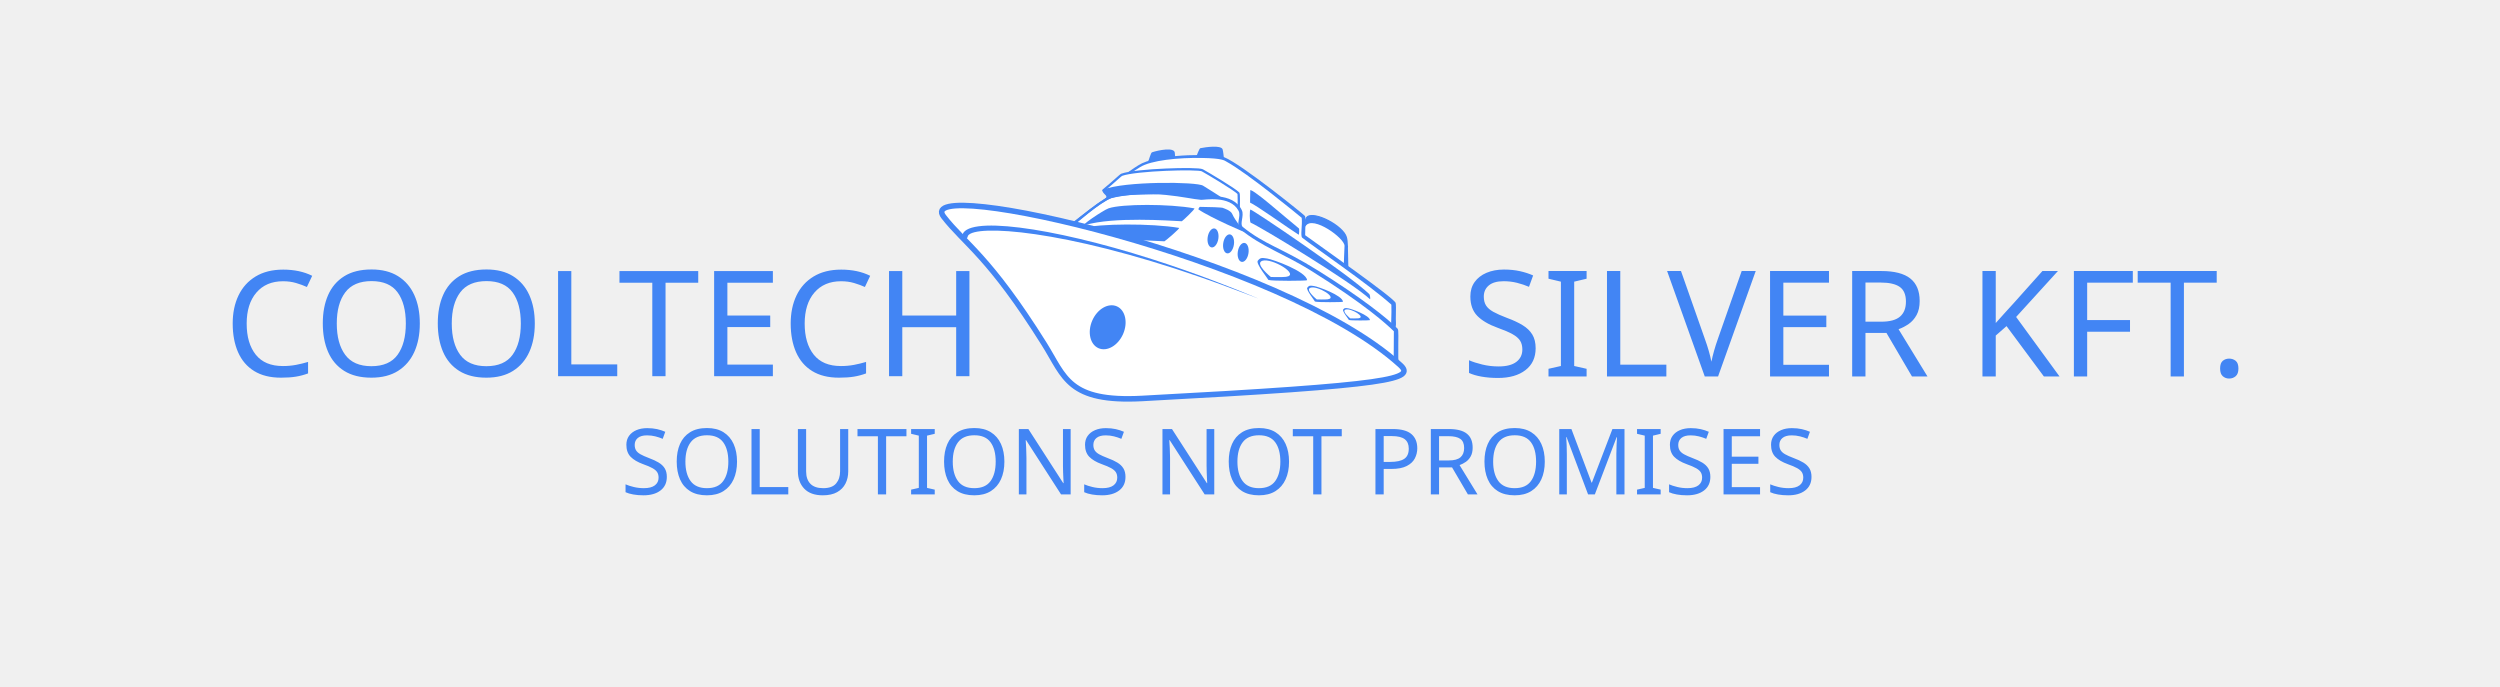
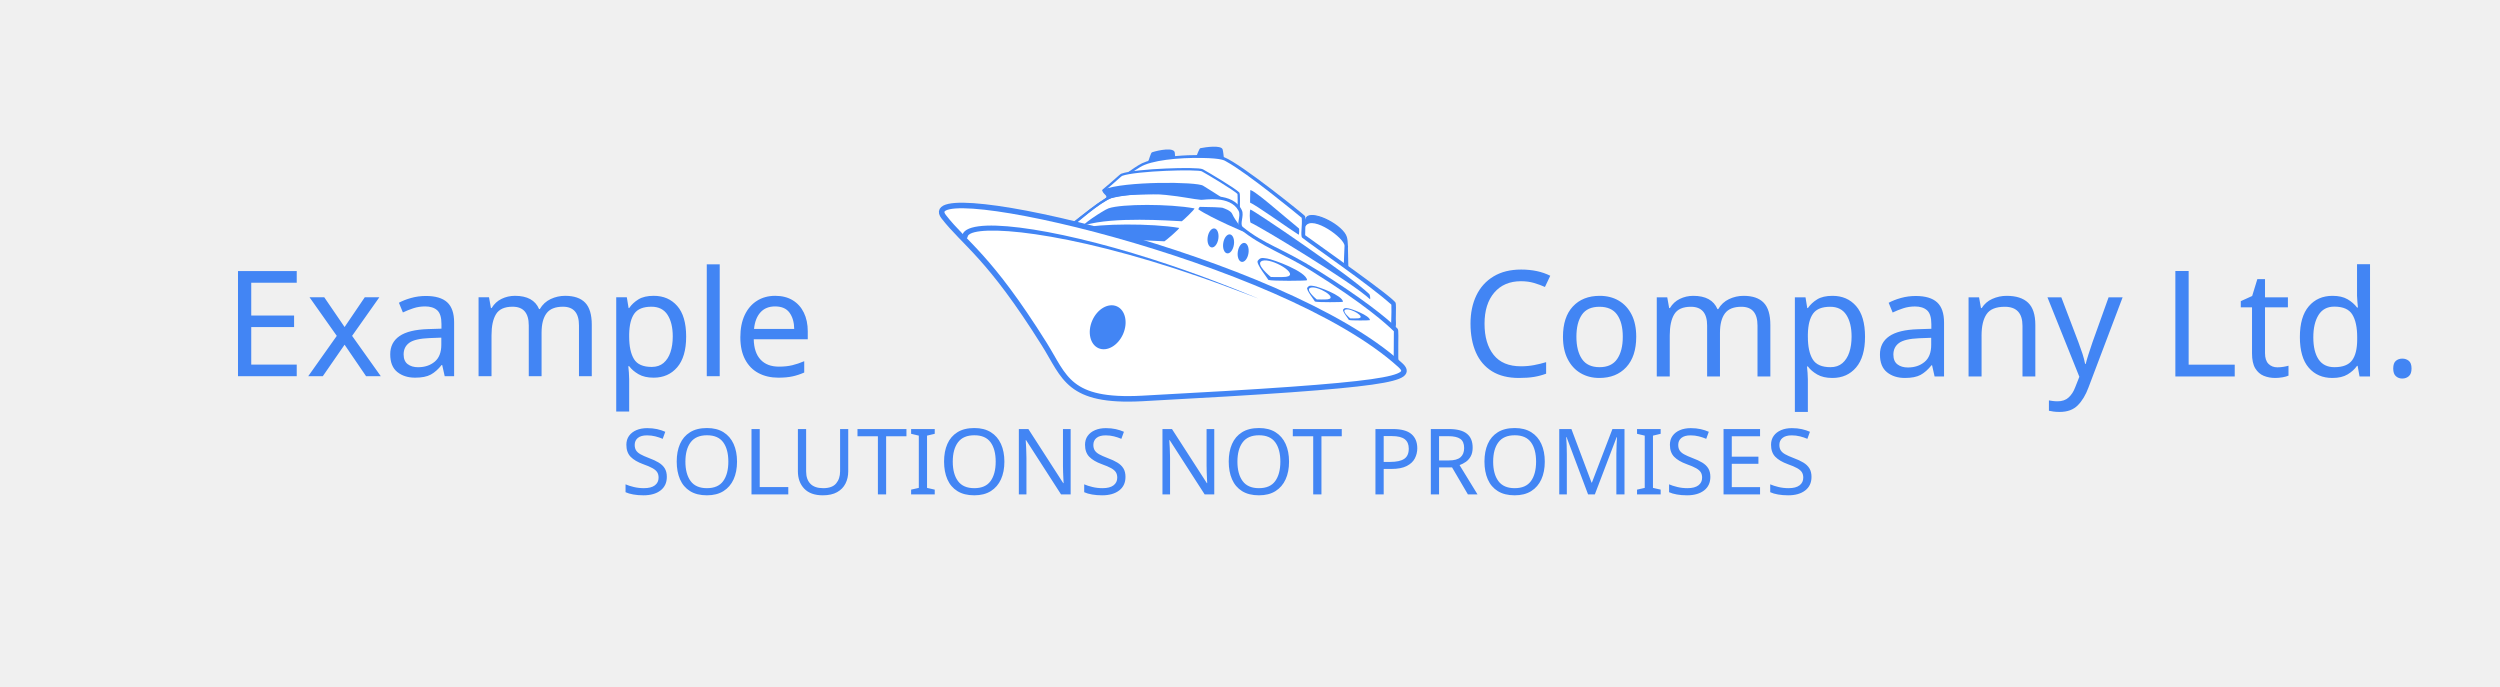
<svg xmlns="http://www.w3.org/2000/svg" width="100%" height="100%" viewBox="0 0 7836 2151" version="1.1" xml:space="preserve" style="fill-rule:evenodd;clip-rule:evenodd;stroke-linecap:round;stroke-linejoin:round;stroke-miterlimit:1.5;">
  <path d="M3471.513,601.442c-10.625,-17.396 33.421,-41.129 30.45,-42.5c0,0 95.988,-55.192 132.533,-62.258c54.375,-10.521 193.733,-0.867 193.733,-0.867l45.971,24.654c0,0 188.471,135.121 214.983,162.987c0,0 86.579,17.292 104.342,29.254c27.55,18.558 30.383,118.612 26.058,122.917l140.971,112.033c0,0 14.2,120.137 -3.592,126.113c-55.762,18.717 -357.396,-162.067 -504.967,-240.783c-132.708,-70.8 -361.267,-200.104 -380.488,-231.562l0,0.017l0.004,-0.004Z" style="fill:#fff;" />
  <path d="M3457.117,626.513c67.758,-13.821 161.617,-18.942 163.679,-13.35c-3.821,4.583 195.642,8.767 207.346,6.008c2.467,-0.575 -54.479,-35.137 -56.963,-36.946c-18.108,-13.054 -249.392,-14.617 -312.5,12.117c-0.592,0.242 -1.283,0.625 -2.1,1.096c-0.192,0.433 -0.329,0.888 -0.417,1.321c-1.858,10.296 17.742,16.162 9.95,23.612c-2.012,1.929 -5.121,3.992 -9.013,6.129l0.017,0.017l0,-0.004Z" style="fill:#4285f4;" />
  <path d="M3371.596,695.329c25.329,-20.833 25.887,-20.658 44.254,-35.296c21.458,-17.083 53.767,-39.429 67.604,-43.038c7.188,-1.875 -22.692,-18.108 -24.325,-19.2c1.825,-6.508 20.329,20.208 24.325,19.2c125.521,-31.787 268.196,7.033 286.304,4.913c9.862,-1.163 92.362,-14.271 117.933,38.8c7.933,16.458 -9.742,43.038 4.358,54.633c62.379,51.321 140.867,79.183 209.704,121.475c23.054,14.167 195.258,119.983 273.888,198.388c0.971,2.846 -0.625,58.596 0.087,98.612" style="fill:#fff;" />
  <path d="M3483.179,620.746c-28.317,8.871 -109.254,77.013 -109.6,76.979c-2.133,-0.208 -8.229,0.675 -3.958,-4.808c0.208,-0.258 44.512,-36.617 66.683,-52.45c20.417,-14.583 32.692,-21.267 39.358,-24.304c-3.038,-2.846 -6.233,-6.562 -9.217,-9.775c-5.571,-3.263 -10.554,-6.217 -10.867,-7.95c-0.225,-1.196 1.787,-11.075 12.621,-0.712c0.713,0.696 1.65,1.633 2.692,2.708c6.2,3.733 12.762,8.108 15.729,11.979c133.175,-30.45 250,5.346 282.033,4.95c1.633,-0.017 96.7,-17.604 124.029,42.137c7.5,16.425 -7.708,43.35 2.742,51.858c68.367,55.625 120.954,64.792 236.667,137.204c135.954,85.087 214.167,147.258 248.454,181.683c4.254,4.271 1.737,26.233 2.258,87.9c0.121,14.496 0.658,14.567 0.208,15.521c-1.442,3.092 -5.658,4.271 -7.1,7.362c-1.529,-3.054 -5.833,-4.079 -7.363,-7.138c-0.625,-1.25 0.642,-71.283 0.367,-95.608c-21.217,-20.45 -87.708,-82.846 -264.221,-192.742c-77.967,-48.542 -152.971,-74.008 -215.921,-126.267c-17.517,-14.55 2.725,-40.971 -6.667,-58.679c-26.321,-49.567 -108.592,-33.508 -117.467,-34.2c-46.162,-3.612 -152.554,-35.121 -280.433,-5.763c-0.312,0.071 -0.642,0.104 -0.987,0.087l-0.033,0.033l-0.008,-0.008Z" style="fill:#4285f4;" />
  <path d="M3362.013,702.779c1.267,-1.492 -0.521,-4.342 0.746,-5.85c1.075,-1.267 47.742,-36.633 51.908,-39.792c74.912,-56.771 81.025,-48.75 204.846,-52.204c14.879,-0.417 14.983,-0.817 15.367,-0.467c0.433,0.4 4.15,2.758 0.137,3.333c-21.042,3.054 -112.971,-0.887 -150.592,12.987c-39.792,14.671 -113.646,83.092 -116.579,82.725l-5.833,-0.729l0,-0.004Z" style="fill:#4285f4;" />
  <path d="M3882.692,652.083c0.208,-1.492 0.833,-44.617 -0.867,-46.337c-13.317,-13.333 -95.867,-62.379 -113.35,-71.979c-13.904,-7.638 -208.454,-2.083 -252.379,13.958c-4.183,1.529 -26.717,23.958 -56.946,48.388c-0.296,0.242 5.592,5.054 7.588,6.7c7.292,6.025 19.617,11.562 18.508,12.467" style="fill:none;stroke:#4285f4;stroke-width:7.29px;" />
  <path d="M3756.146,656.2c-0.642,-0.45 1.233,-3.158 3.004,-6.321c1.3,-2.325 3.733,-1.408 5.554,-1.387c20.867,0.192 69.808,1.096 70.071,3.908c0,0 22.763,7.188 27.275,17.763c8.854,20.713 37.867,56.025 37.867,56.025c17.237,9.583 -106.963,-44.167 -143.767,-70l0,0.017l-0.004,-0.004Z" style="fill:#4285f4;" />
  <path d="M4367.292,1024.375c-9.688,-18.612 -29.062,-55.817 -52.829,-75.071c-88.508,-71.7 -349.446,-287.779 -478.246,-355.138c-88.196,-46.112 -225.729,-48.004 -294.513,-48.942" style="fill:none;" />
  <path d="M4080.054,682.708c-15.625,-12.829 -169.408,-139.704 -235.729,-176.025c-6.233,-3.404 -11.579,-10.471 -77.45,-11.633c-73.925,-1.3 -158.821,7.446 -193.196,28.663c-0.279,0.175 -25.729,16.096 -30.554,20.208c-1.338,1.146 -3.525,-0.033 -5.279,-0.033c0.608,-3.367 -1.546,-4.112 1.129,-6.321c0.938,-0.763 27.308,-19.617 40.833,-25.888c66.092,-30.575 230.471,-29.95 258.092,-18.612c55.175,22.658 250.329,180.592 252.154,183.75c4.167,7.292 0.675,33.492 0.867,60.417c47.829,35 277.988,195.887 283.613,212.187c1.162,3.35 1.3,17.5 0.554,50.675c-0.175,8.142 1.442,16.546 -0.571,24.446c-0.833,3.317 -6.596,3.75 -7.429,7.05c-0.658,-3.35 -6.371,-4.096 -7.033,-7.446c-0.312,-1.617 2.012,-40.017 1.129,-69.2c-70.45,-63.508 -244.55,-182.154 -279.342,-209.758c-6.683,-5.296 0.85,-39.062 -1.787,-62.483l0,0.004Z" style="fill:#4285f4;" />
  <path d="M3806.563,716.058c9.217,1.388 14.704,15.833 12.221,32.242c-2.483,16.408 -11.979,28.575 -21.196,27.188c-9.217,-1.388 -14.704,-15.833 -12.221,-32.238c2.483,-16.408 11.979,-28.575 21.2,-27.188l-0.004,-0.004Z" style="fill:#4285f4;" />
  <path d="M3855.312,734.704c9.217,1.387 14.704,15.833 12.221,32.242c-2.483,16.408 -11.979,28.575 -21.2,27.188c-9.217,-1.388 -14.704,-15.833 -12.221,-32.237c2.483,-16.408 11.979,-28.575 21.196,-27.188l0.004,-0.004Z" style="fill:#4285f4;" />
  <path d="M3901.008,761.425c9.217,1.387 14.704,15.833 12.221,32.237c-2.483,16.408 -11.979,28.575 -21.2,27.188c-9.217,-1.388 -14.704,-15.833 -12.221,-32.237c2.483,-16.408 11.979,-28.575 21.2,-27.188Z" style="fill:#4285f4;" />
  <path d="M3920.263,698.075c-3.646,-1.492 -4.183,-42.171 -0.575,-41.112c11.617,3.367 310,204.929 372.483,265.138c2.133,2.067 3.887,17.5 1.683,15.488c-60.729,-55.833 -345.279,-227.867 -373.612,-239.513l0.021,-0Z" style="fill:#4285f4;" />
  <path d="M3918.854,635.763c-1.579,-0.383 0.504,-35.071 0,-36.529c-7.829,-22.5 115.087,87.067 152.467,116.721c1.65,1.3 0.8,20.696 -0.904,19.654c-28.871,-17.863 -138.821,-96.717 -151.562,-99.842l0,-0.004Z" style="fill:#4285f4;" />
  <path d="M3649.775,756.371c1.579,0.071 50.45,-41.233 45.833,-42.029c-86.162,-14.758 -253.942,-13.7 -298.925,0.608c-18.367,5.85 -105.888,60.329 -81.371,53.596c98.783,-27.171 292.242,-14.029 334.446,-12.188l0.017,0.017l0,-0.004Z" style="fill:#4285f4;" />
  <path d="M4388.783,1144.096c-370.779,-336.925 -1533.575,-597.171 -1430.867,-464.825c66.683,85.921 141.442,122.013 315.279,399.513c64.392,102.796 74.55,182.517 307.083,170.137c790,-42.083 856.771,-60.954 808.508,-104.825l-0.004,0Z" style="fill:#fff;stroke:#4285f4;stroke-width:17.38px;" />
  <path d="M3975.575,877.342c-0.938,-3.367 -39.983,-51.233 -33.279,-59.929c7.779,-10.087 12.258,-9.775 29.271,-7.171c18.404,2.813 123.317,40.45 125.4,68.021c0.175,2.221 -110.488,3.092 -121.388,-0.904l0,-0.017l-0.004,0Zm-19.062,-59.896c-25.487,8.558 26.771,50.779 26.963,50.779c4.408,0.329 38.004,0.679 47.258,-0.537c46.025,-6.042 -44.429,-60.242 -74.2,-50.242l-0.021,-0Z" style="fill:#4285f4;" />
  <path d="M4121.617,945.138c-0.679,-2.429 -28.942,-37.083 -24.096,-43.388c5.625,-7.308 8.871,-7.083 21.2,-5.192c13.333,2.05 89.271,29.288 90.783,49.238c0.121,1.617 -79.983,2.238 -87.883,-0.658l-0.004,0Zm-13.8,-43.367c-18.454,6.2 19.375,36.754 19.512,36.771c3.196,0.242 27.517,0.487 34.2,-0.4c33.333,-4.375 -32.171,-43.613 -53.717,-36.371l0.004,0Z" style="fill:#4285f4;" />
  <path d="M4228.021,1002.933c-0.504,-1.825 -21.754,-27.867 -18.108,-32.604c4.238,-5.487 6.667,-5.312 15.921,-3.908c10.017,1.529 67.083,22.012 68.213,36.996c0.087,1.217 -60.104,1.683 -66.025,-0.487l0,0.004Zm-10.367,-32.587c-13.871,4.654 14.567,27.621 14.671,27.621c2.396,0.175 20.675,0.362 25.696,-0.296c25.033,-3.3 -24.167,-32.763 -40.367,-27.325Z" style="fill:#4285f4;" />
  <path d="M3500.538,960.138c26.683,11.633 35.521,50.487 19.721,86.717c-15.8,36.233 -50.279,56.2 -76.963,44.567c-26.683,-11.633 -35.521,-50.487 -19.721,-86.717c15.8,-36.233 50.279,-56.2 76.963,-44.567Z" style="fill:#4285f4;" />
  <path d="M3704.271,693.508c1.425,0.071 43.558,-39.633 39.375,-40.4c-78.075,-14.463 -227.967,-14.217 -268.717,-0.192c-16.65,5.729 -95.954,59.15 -73.733,52.533c89.512,-26.633 264.808,-13.75 303.054,-11.946l0.017,0l0.004,0.004Z" style="fill:#4285f4;" />
  <path d="M3025.679,753.142c-3.092,-3.038 -6.683,-5.504 -9.775,-8.542c-0.571,-0.571 -0.071,-3.854 0,-4.617c6.408,-65.45 277.029,-29.342 593.908,71.946c138.262,44.183 251.825,89.808 307.637,112.779c79.112,32.533 -40.279,-16.162 -154.912,-56.025c-430.4,-149.6 -705.592,-165.571 -728.438,-129.929c-0.746,1.162 -1.042,2.429 -0.971,3.8c0.071,1.042 -0.521,0.729 -7.467,10.592l0.017,0l0,-0.004Z" style="fill:#4285f4;" />
  <path d="M4219.096,835.642c-0.554,-14.392 0.921,-65.504 0.346,-68.092c-6.129,-27.708 -106.163,-95.954 -128.492,-60.054c-4.479,7.204 0.383,-13.421 1.508,-19.133c7.171,-36.442 102.933,11.233 122.883,47.275c6.892,12.467 5.504,32.9 5.658,44.183" style="fill:#4285f4;" />
  <path d="M4225.033,779.496c0.154,9.95 0.592,42.1 1.113,52.9c0.05,0.992 0.713,2.154 0.175,2.988c-2.796,4.321 -4.15,3.142 -6.963,7.483c-2.029,-2.758 -5.487,-4.254 -7.5,-7.012c-0.467,-0.642 2.221,-55.242 2.446,-65.175c0.554,-24.062 -98.733,-95.625 -121.371,-63.021c-1.146,1.667 -4.15,5.05 -5.383,1.408c-0.033,-0.121 0.779,-24.775 9.237,-31.042c25.087,-18.613 114.096,28.437 124.775,64.496c2.325,7.829 2.987,18.542 3.196,25.675c0.938,4.221 0.417,7.033 0.258,8.525c0.137,0.954 0.296,1.929 0,2.796l0.017,-0.017l-0,-0.004Zm-8.054,-26.529c-0.954,-7.413 -3.333,-15.346 -8.575,-22.362c-25.575,-34.183 -107.346,-73.821 -114.342,-41.892c-1.754,8.004 -2.55,12.396 -2.933,15c12.1,-15.383 50.538,-9.633 95.504,22.012c15.383,10.817 24.721,19.879 30.346,27.258l0,-0.017Z" style="fill:#4285f4;" />
  <path d="M3836.217,495.833c-0.225,-2.342 -2.517,-24.271 -4.254,-28.229c-5.642,-12.917 -51.683,-6.804 -69.375,-3.179c-4.408,0.904 -11.513,25.192 -14.342,28.942" style="fill:#4285f4;" />
  <path d="M3683.629,494.429c-0.225,-2.5 -1.008,-11.2 -1.354,-15.642c-1.387,-18.004 -50.625,-8.317 -71.354,-1.425c-4.238,1.408 -9.533,24.863 -12.363,28.854" style="fill:#4285f4;" />
-   <text x="701.2px" y="1179.183px" style="font-family:'Stencil', fantasy;font-size:461.475px;fill:#4285f4;">COOLTECH</text>
+   <text x="701.2px" y="1179.183px" style="font-family:'Stencil', fantasy;font-size:461.475px;fill:#4285f4;">Example</text>
  <text x="1946.075px" y="1549.638px" style="font-family:'Stencil', fantasy;font-size:286.892px;fill:#4285f4;">SOLUTIONS NOT PROMISES</text>
-   <text x="4580.904px" y="1180.054px" style="font-family:'Stencil', fantasy;font-size:462.971px;fill:#4285f4;">SILVER KFT.</text>
+   <text x="4580.904px" y="1180.054px" style="font-family:'Stencil', fantasy;font-size:462.971px;fill:#4285f4;">Company Ltd.</text>
  <rect x="0" y="0" width="7835.783" height="2150.279" style="fill:none;" />
</svg>
